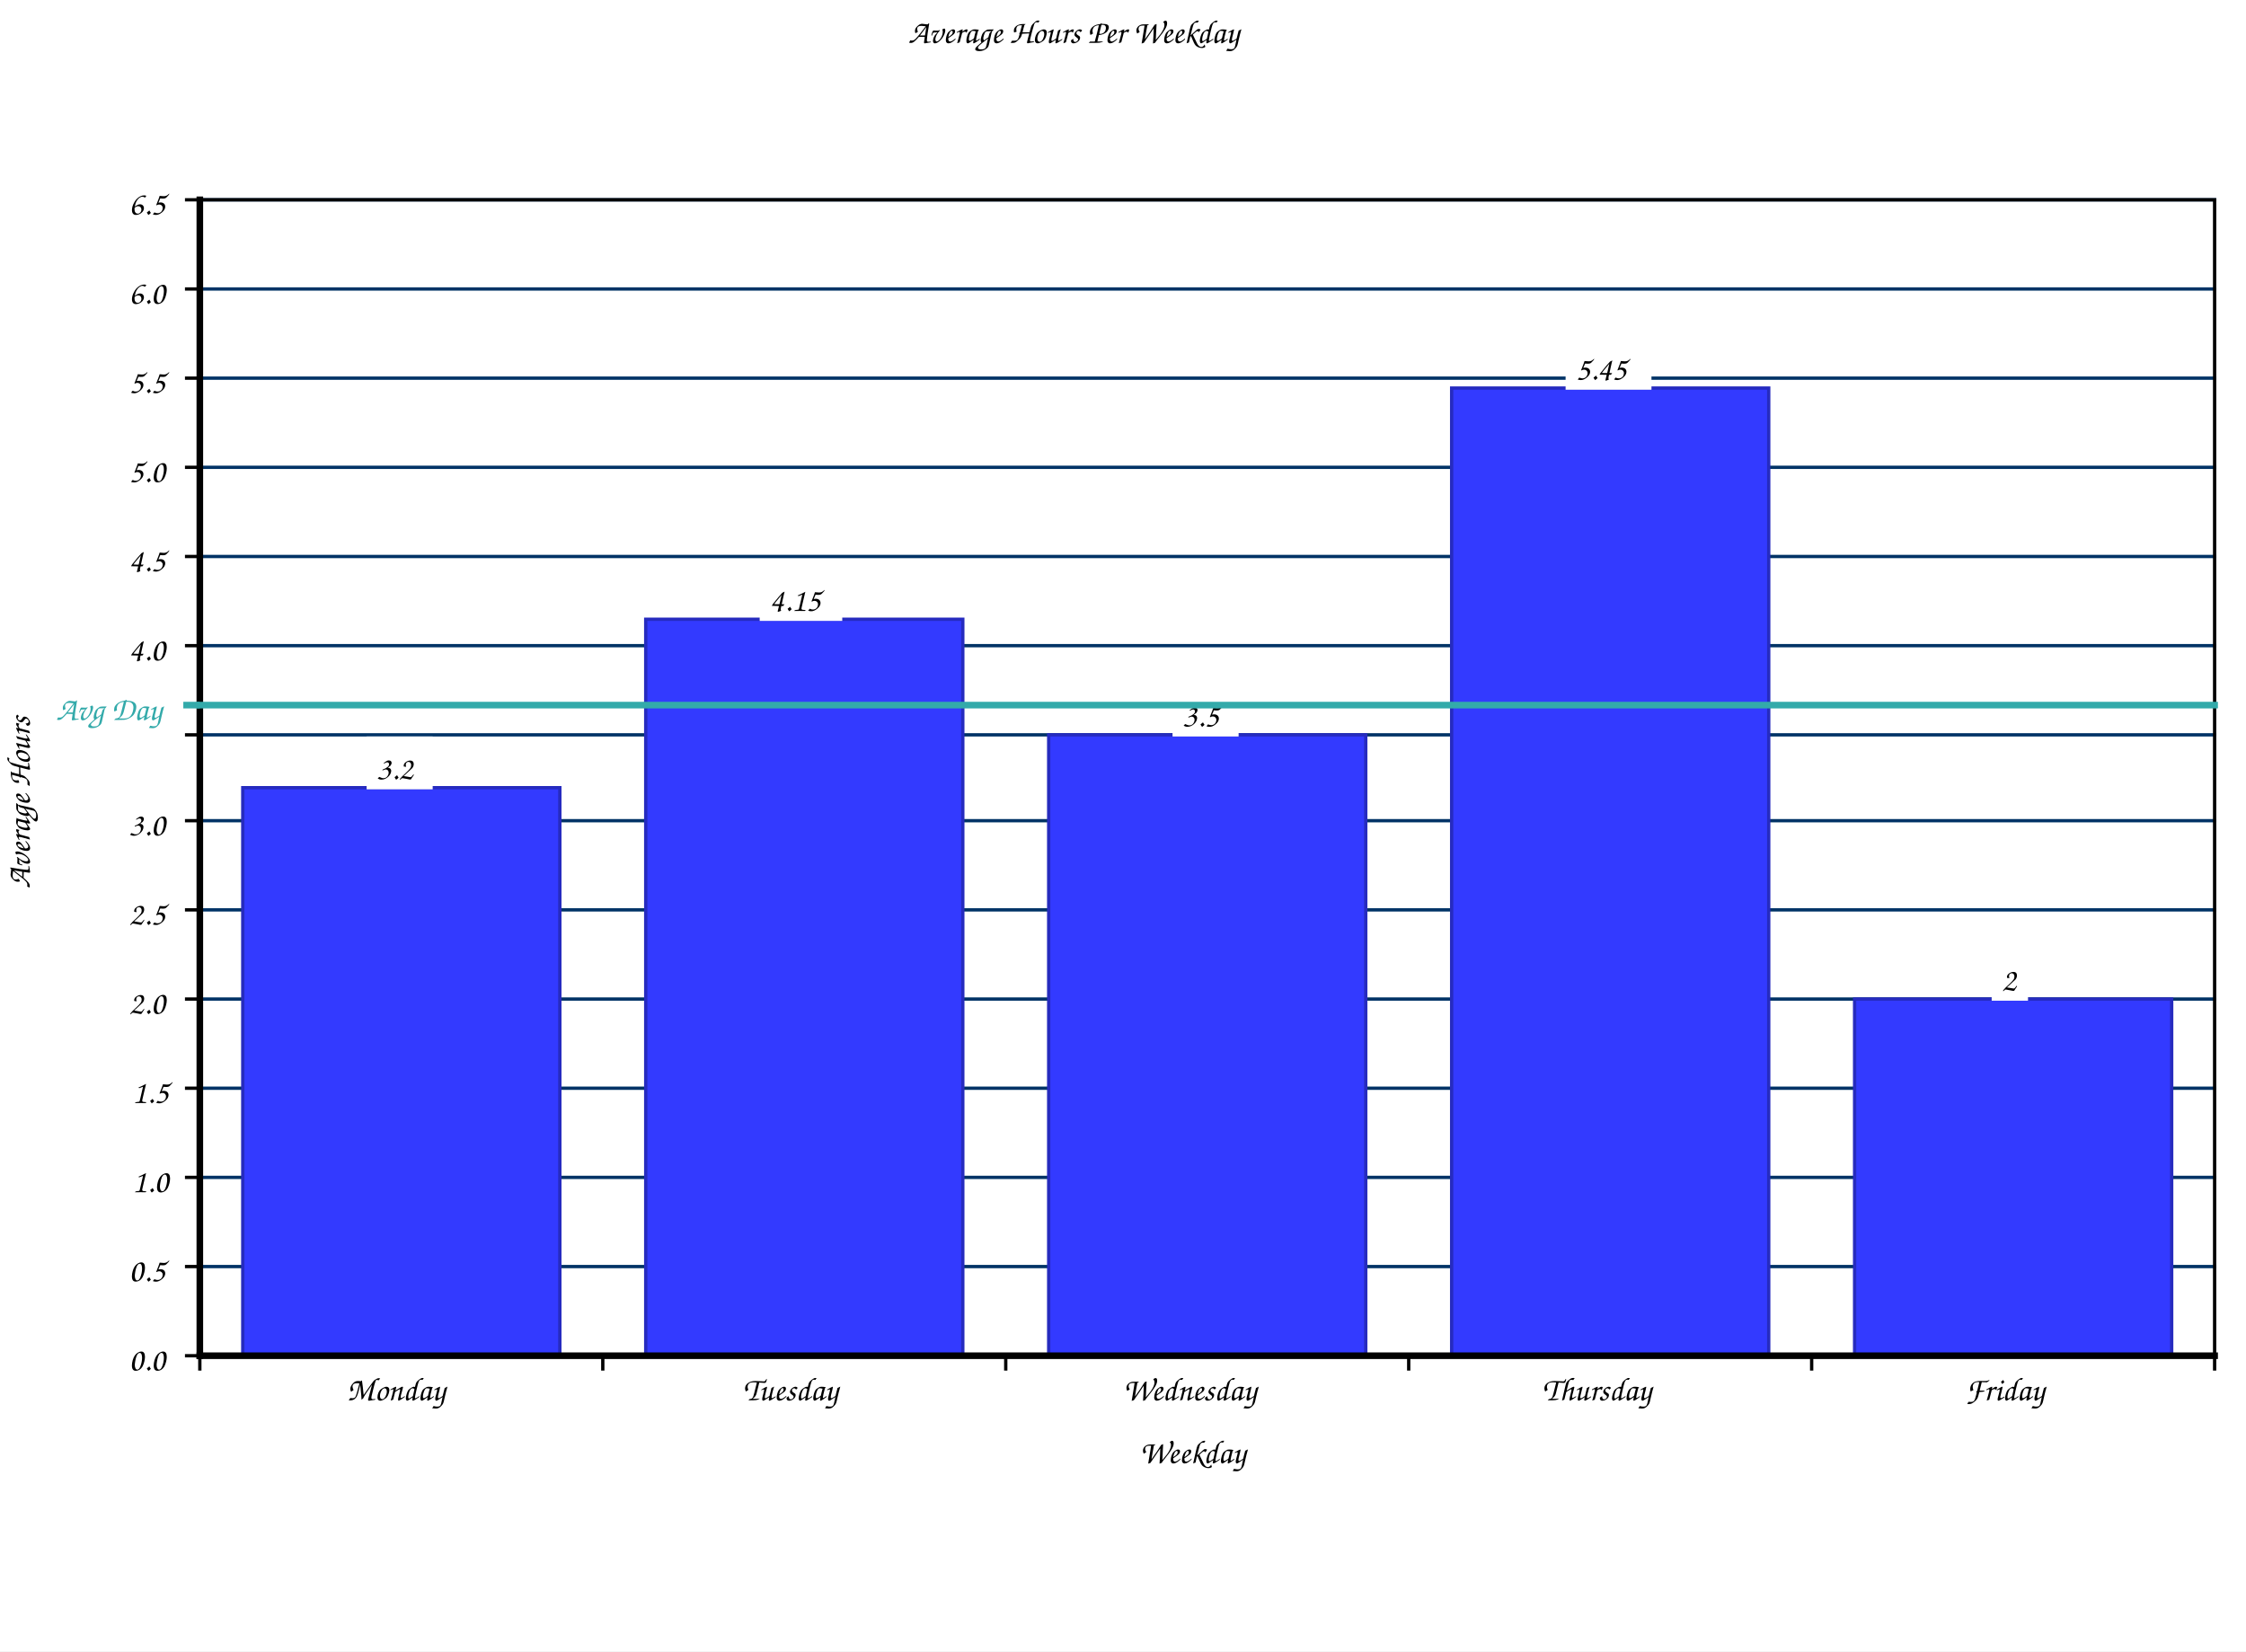
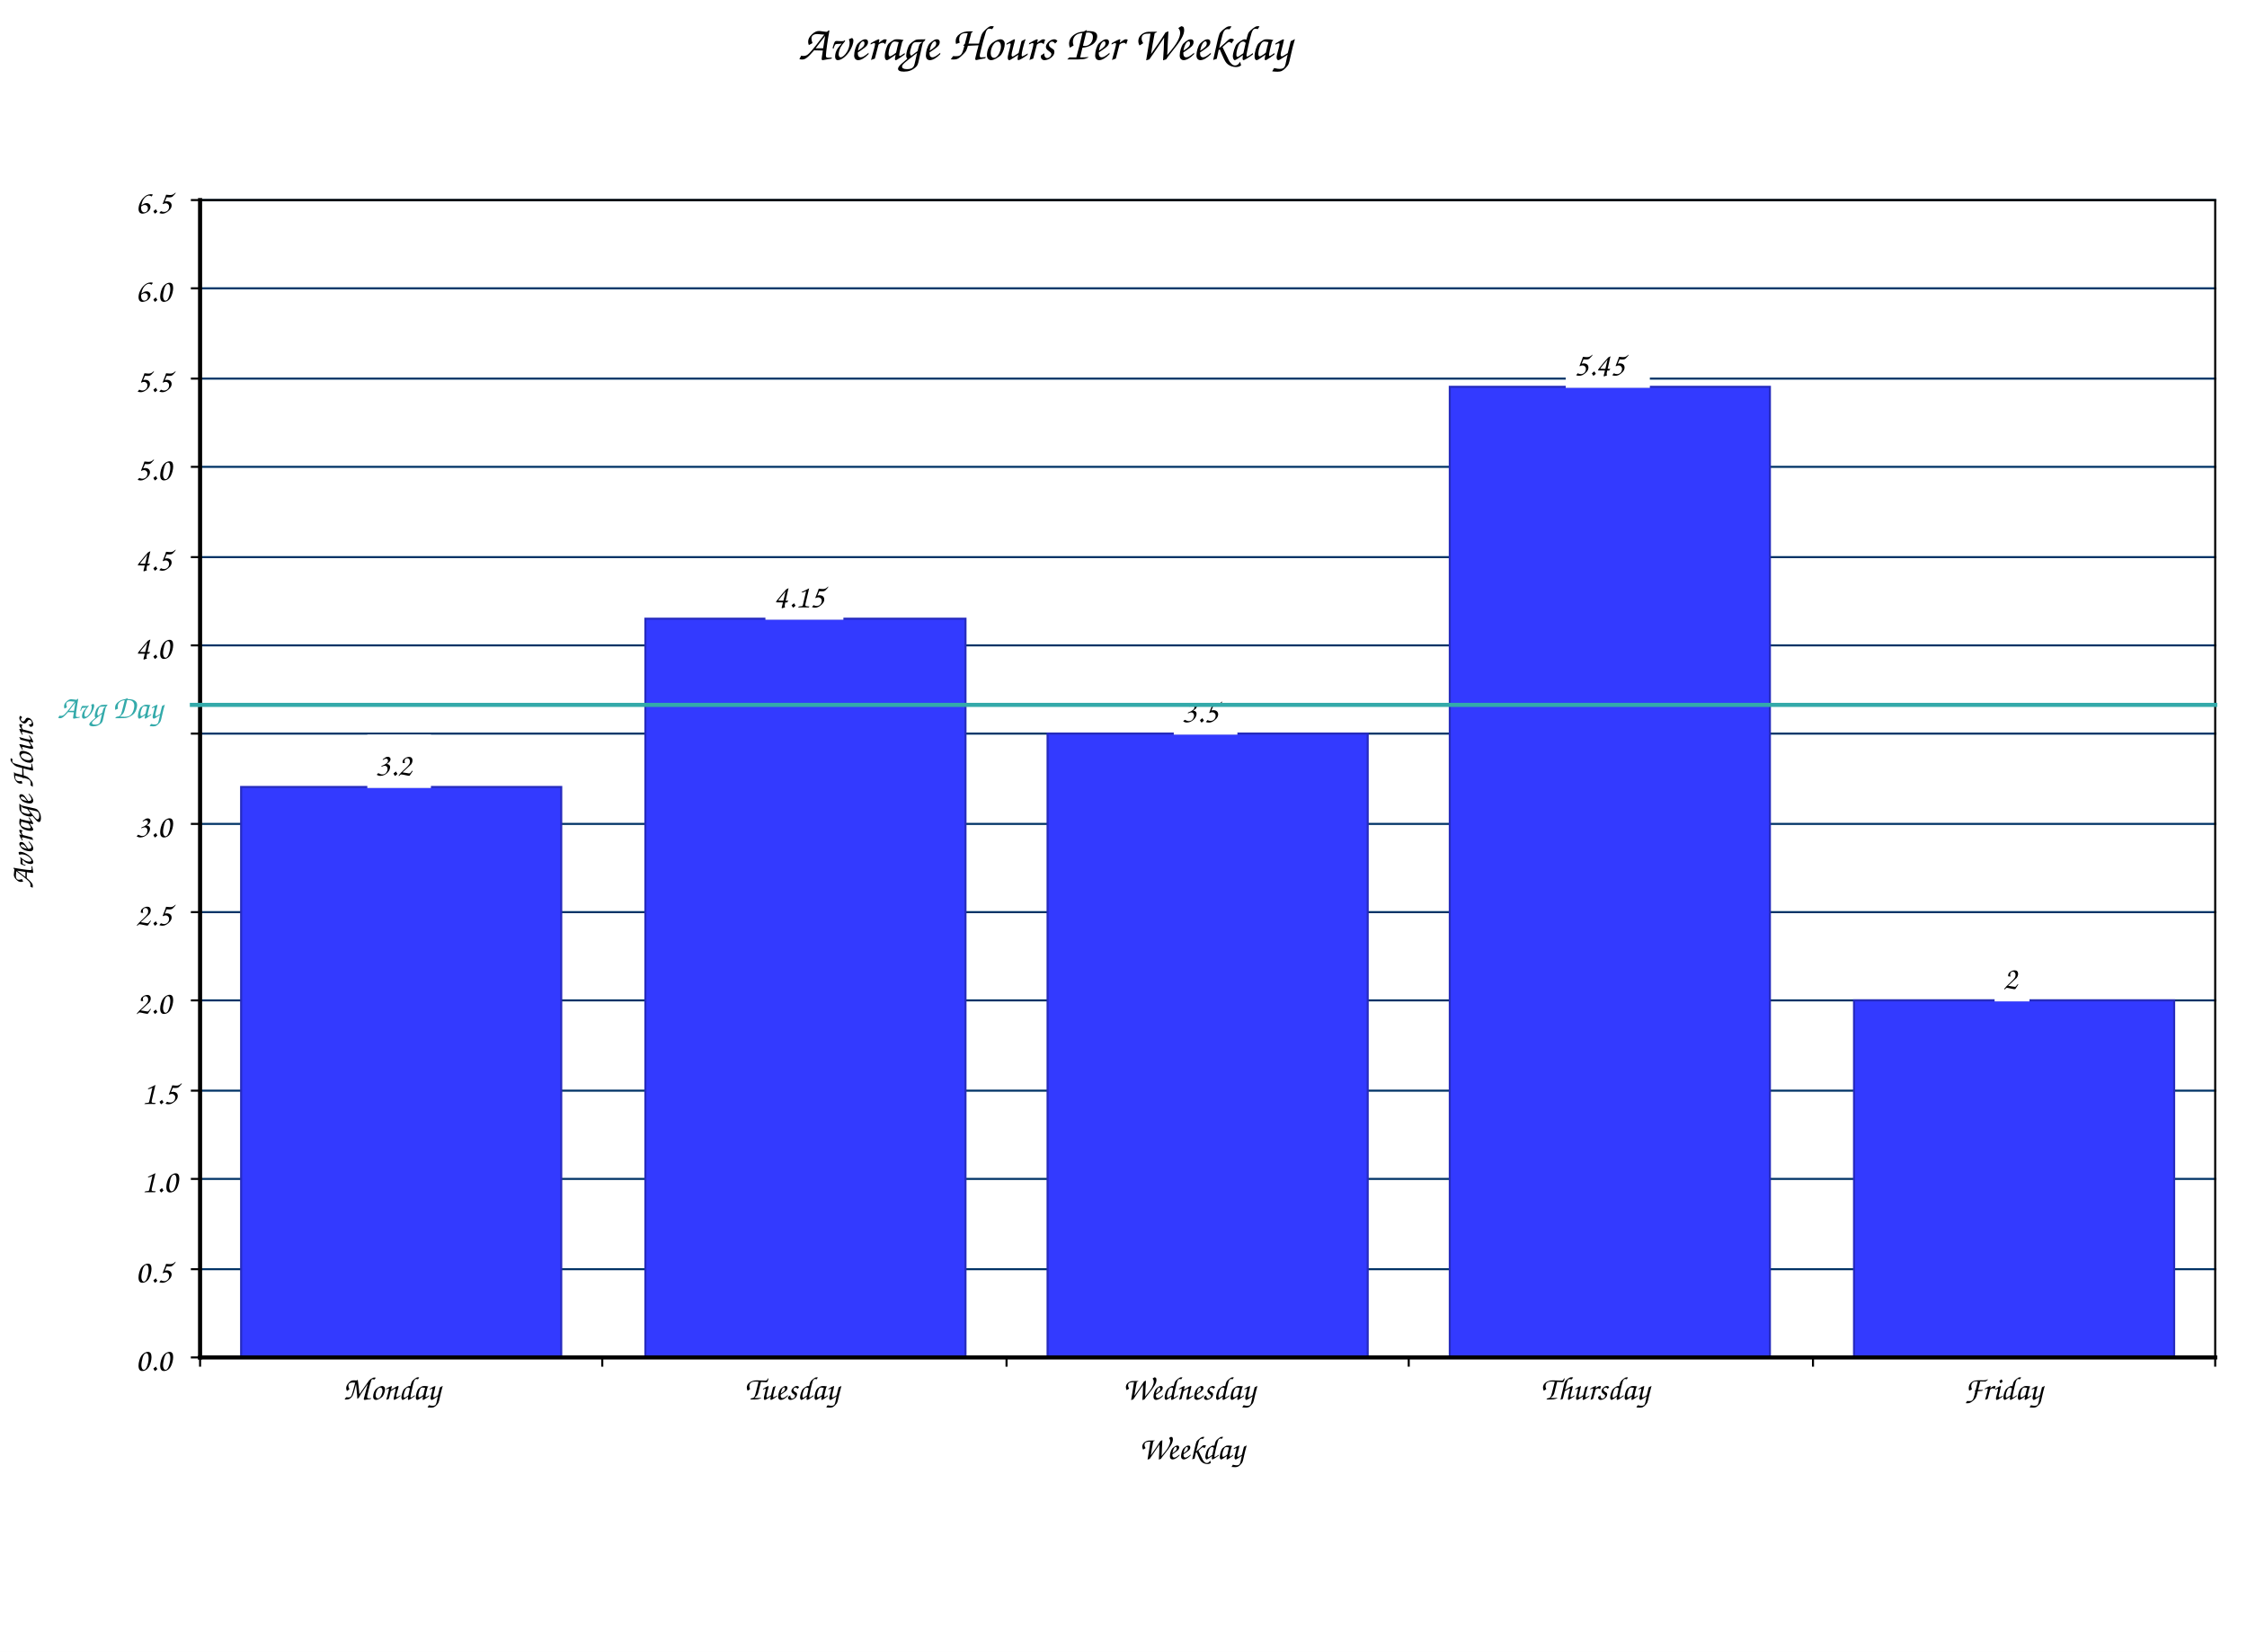
- <svg xmlns="http://www.w3.org/2000/svg" xmlns:xlink="http://www.w3.org/1999/xlink" viewBox="0 0 680 500" xml:space="preserve">
+ <svg xmlns="http://www.w3.org/2000/svg" xmlns:xlink="http://www.w3.org/1999/xlink" viewBox="0 0 1095 805" xml:space="preserve">
  <g font-family="Arial" font-size="11px" fill="none" fill-rule="evenodd" stroke-linecap="square">
-     <rect id="b1" x="0" y="0" width="680" height="500" />
+     <rect id="b1" x="0" y="0" width="1095" height="805" />
    <use xlink:href="#b1" fill="#ffffff" />
-     <rect id="b2" x="61" y="61" width="609" height="349" />
+     <rect id="b2" x="98" y="98" width="981" height="563" />
    <use xlink:href="#b2" fill="#ffffff" />
-     <line id="b3" x1="60.5" y1="410.5" x2="670.5" y2="410.5" />
+     <line id="b3" x1="97.5" y1="661.5" x2="1079.5" y2="661.5" />
    <use xlink:href="#b3" stroke="#003366" />
-     <line id="b4" x1="60.5" y1="383.5" x2="670.5" y2="383.5" />
+     <line id="b4" x1="97.5" y1="618.5" x2="1079.5" y2="618.5" />
    <use xlink:href="#b4" stroke="#003366" />
-     <line id="b5" x1="60.5" y1="356.5" x2="670.5" y2="356.5" />
+     <line id="b5" x1="97.5" y1="574.5" x2="1079.5" y2="574.5" />
    <use xlink:href="#b5" stroke="#003366" />
-     <line id="b6" x1="60.5" y1="329.5" x2="670.5" y2="329.5" />
+     <line id="b6" x1="97.5" y1="531.5" x2="1079.5" y2="531.5" />
    <use xlink:href="#b6" stroke="#003366" />
-     <line id="b7" x1="60.5" y1="302.5" x2="670.5" y2="302.5" />
+     <line id="b7" x1="97.5" y1="487.5" x2="1079.5" y2="487.5" />
    <use xlink:href="#b7" stroke="#003366" />
-     <line id="b8" x1="60.5" y1="275.5" x2="670.5" y2="275.5" />
+     <line id="b8" x1="97.5" y1="444.5" x2="1079.5" y2="444.5" />
    <use xlink:href="#b8" stroke="#003366" />
-     <line id="b9" x1="60.5" y1="248.5" x2="670.5" y2="248.5" />
+     <line id="b9" x1="97.5" y1="401.5" x2="1079.5" y2="401.5" />
    <use xlink:href="#b9" stroke="#003366" />
-     <line id="b10" x1="60.5" y1="222.5" x2="670.5" y2="222.5" />
+     <line id="b10" x1="97.5" y1="357.5" x2="1079.5" y2="357.5" />
    <use xlink:href="#b10" stroke="#003366" />
-     <line id="b11" x1="60.5" y1="195.5" x2="670.5" y2="195.5" />
+     <line id="b11" x1="97.5" y1="314.5" x2="1079.5" y2="314.5" />
    <use xlink:href="#b11" stroke="#003366" />
-     <line id="b12" x1="60.5" y1="168.5" x2="670.5" y2="168.5" />
+     <line id="b12" x1="97.5" y1="271.5" x2="1079.5" y2="271.5" />
    <use xlink:href="#b12" stroke="#003366" />
-     <line id="b13" x1="60.5" y1="141.5" x2="670.5" y2="141.5" />
+     <line id="b13" x1="97.5" y1="227.5" x2="1079.5" y2="227.5" />
    <use xlink:href="#b13" stroke="#003366" />
-     <line id="b14" x1="60.5" y1="114.5" x2="670.5" y2="114.5" />
+     <line id="b14" x1="97.5" y1="184.5" x2="1079.5" y2="184.5" />
    <use xlink:href="#b14" stroke="#003366" />
-     <line id="b15" x1="60.5" y1="87.5" x2="670.5" y2="87.5" />
+     <line id="b15" x1="97.5" y1="140.5" x2="1079.5" y2="140.5" />
    <use xlink:href="#b15" stroke="#003366" />
-     <line id="b16" x1="60.5" y1="60.5" x2="670.5" y2="60.5" />
+     <line id="b16" x1="97.5" y1="97.5" x2="1079.5" y2="97.5" />
    <use xlink:href="#b16" stroke="#003366" />
-     <rect id="b17" x="73.5" y="238.5" width="96" height="172" />
+     <rect id="b17" x="117.5" y="383.5" width="156" height="278" />
    <use xlink:href="#b17" fill="#333aff" stroke="#262bbf" />
-     <rect id="b18" x="195.5" y="187.5" width="96" height="223" />
+     <rect id="b18" x="314.5" y="301.5" width="156" height="360" />
    <use xlink:href="#b18" fill="#333aff" stroke="#262bbf" />
-     <rect id="b19" x="317.5" y="222.5" width="96" height="188" />
+     <rect id="b19" x="510.5" y="357.5" width="156" height="304" />
    <use xlink:href="#b19" fill="#333aff" stroke="#262bbf" />
-     <rect id="b20" x="439.5" y="117.5" width="96" height="293" />
+     <rect id="b20" x="706.5" y="188.5" width="156" height="473" />
    <use xlink:href="#b20" fill="#333aff" stroke="#262bbf" />
-     <rect id="b21" x="561.5" y="302.5" width="96" height="108" />
+     <rect id="b21" x="903.5" y="487.5" width="156" height="174" />
    <use xlink:href="#b21" fill="#333aff" stroke="#262bbf" />
-     <rect id="b22" x="111" y="223" width="20" height="16" />
+     <rect id="b22" x="179" y="358" width="31" height="26" />
    <use xlink:href="#b22" fill="#ffffff" />
-     <text id="b23" style="font-family:'Comic Sans MS';font-size:10px;" x="114" y="236">3.2</text>
+     <text id="b23" style="font-family:'Comic Sans MS';font-size:16px;" x="183" y="378">3.2</text>
    <use xlink:href="#b23" fill="#000000" />
-     <rect id="b24" x="230" y="172" width="25" height="16" />
+     <rect id="b24" x="373" y="276" width="38" height="26" />
    <use xlink:href="#b24" fill="#ffffff" />
-     <text id="b25" style="font-family:'Comic Sans MS';font-size:10px;" x="233" y="185">4.15</text>
+     <text id="b25" style="font-family:'Comic Sans MS';font-size:16px;" x="377" y="296">4.15</text>
    <use xlink:href="#b25" fill="#000000" />
-     <rect id="b26" x="355" y="207" width="20" height="16" />
+     <rect id="b26" x="572" y="332" width="31" height="26" />
    <use xlink:href="#b26" fill="#ffffff" />
-     <text id="b27" style="font-family:'Comic Sans MS';font-size:10px;" x="358" y="220">3.5</text>
+     <text id="b27" style="font-family:'Comic Sans MS';font-size:16px;" x="576" y="352">3.5</text>
    <use xlink:href="#b27" fill="#000000" />
-     <rect id="b28" x="474" y="102" width="26" height="16" />
+     <rect id="b28" x="763" y="163" width="41" height="26" />
    <use xlink:href="#b28" fill="#ffffff" />
-     <text id="b29" style="font-family:'Comic Sans MS';font-size:10px;" x="477" y="115">5.45</text>
+     <text id="b29" style="font-family:'Comic Sans MS';font-size:16px;" x="767" y="183">5.45</text>
    <use xlink:href="#b29" fill="#000000" />
-     <rect id="b30" x="603" y="287" width="11" height="16" />
+     <rect id="b30" x="972" y="462" width="17" height="26" />
    <use xlink:href="#b30" fill="#ffffff" />
-     <text id="b31" style="font-family:'Comic Sans MS';font-size:10px;" x="606" y="300">2</text>
+     <text id="b31" style="font-family:'Comic Sans MS';font-size:16px;" x="976" y="482">2</text>
    <use xlink:href="#b31" fill="#000000" />
-     <rect id="b32" x="60.5" y="60.5" width="610" height="350" />
+     <rect id="b32" x="97.5" y="97.5" width="982" height="564" />
    <use xlink:href="#b32" stroke="#000000" />
-     <line id="b33" x1="60.5" y1="410.5" x2="60.5" y2="60.5" stroke-width="2" />
+     <line id="b33" x1="97.5" y1="661.5" x2="97.5" y2="97.5" stroke-width="2" />
    <use xlink:href="#b33" stroke="#000000" />
-     <line id="b34" x1="56.5" y1="410.5" x2="59.5" y2="410.5" />
+     <line id="b34" x1="93.5" y1="661.5" x2="96.5" y2="661.5" />
    <use xlink:href="#b34" stroke="#000000" />
-     <line id="b35" x1="56.5" y1="383.5" x2="59.5" y2="383.5" />
+     <line id="b35" x1="93.5" y1="618.5" x2="96.5" y2="618.5" />
    <use xlink:href="#b35" stroke="#000000" />
-     <line id="b36" x1="56.5" y1="356.5" x2="59.5" y2="356.5" />
+     <line id="b36" x1="93.5" y1="574.5" x2="96.5" y2="574.5" />
    <use xlink:href="#b36" stroke="#000000" />
-     <line id="b37" x1="56.5" y1="329.5" x2="59.5" y2="329.5" />
+     <line id="b37" x1="93.5" y1="531.5" x2="96.5" y2="531.5" />
    <use xlink:href="#b37" stroke="#000000" />
-     <line id="b38" x1="56.5" y1="302.5" x2="59.5" y2="302.5" />
+     <line id="b38" x1="93.5" y1="487.5" x2="96.5" y2="487.5" />
    <use xlink:href="#b38" stroke="#000000" />
-     <line id="b39" x1="56.5" y1="275.5" x2="59.5" y2="275.5" />
+     <line id="b39" x1="93.5" y1="444.5" x2="96.5" y2="444.5" />
    <use xlink:href="#b39" stroke="#000000" />
-     <line id="b40" x1="56.5" y1="248.5" x2="59.5" y2="248.5" />
+     <line id="b40" x1="93.5" y1="401.5" x2="96.5" y2="401.5" />
    <use xlink:href="#b40" stroke="#000000" />
-     <line id="b41" x1="56.5" y1="222.5" x2="59.5" y2="222.5" />
+     <line id="b41" x1="93.5" y1="357.5" x2="96.5" y2="357.5" />
    <use xlink:href="#b41" stroke="#000000" />
-     <line id="b42" x1="56.5" y1="195.5" x2="59.5" y2="195.5" />
+     <line id="b42" x1="93.5" y1="314.5" x2="96.5" y2="314.5" />
    <use xlink:href="#b42" stroke="#000000" />
-     <line id="b43" x1="56.5" y1="168.5" x2="59.5" y2="168.5" />
+     <line id="b43" x1="93.5" y1="271.5" x2="96.5" y2="271.5" />
    <use xlink:href="#b43" stroke="#000000" />
-     <line id="b44" x1="56.5" y1="141.5" x2="59.5" y2="141.5" />
+     <line id="b44" x1="93.5" y1="227.5" x2="96.5" y2="227.5" />
    <use xlink:href="#b44" stroke="#000000" />
-     <line id="b45" x1="56.5" y1="114.5" x2="59.5" y2="114.5" />
+     <line id="b45" x1="93.5" y1="184.5" x2="96.5" y2="184.5" />
    <use xlink:href="#b45" stroke="#000000" />
-     <line id="b46" x1="56.5" y1="87.5" x2="59.5" y2="87.5" />
+     <line id="b46" x1="93.5" y1="140.5" x2="96.5" y2="140.5" />
    <use xlink:href="#b46" stroke="#000000" />
-     <line id="b47" x1="56.5" y1="60.5" x2="59.5" y2="60.5" />
+     <line id="b47" x1="93.5" y1="97.5" x2="96.5" y2="97.5" />
    <use xlink:href="#b47" stroke="#000000" />
-     <text id="b48" style="font-family:'Comic Sans MS';font-size:10px;" x="39" y="415">0.0</text>
+     <text id="b48" style="font-family:'Comic Sans MS';font-size:16px;" x="66" y="668">0.0</text>
    <use xlink:href="#b48" fill="#000000" />
-     <text id="b49" style="font-family:'Comic Sans MS';font-size:10px;" x="39" y="388">0.5</text>
+     <text id="b49" style="font-family:'Comic Sans MS';font-size:16px;" x="66" y="625">0.5</text>
    <use xlink:href="#b49" fill="#000000" />
-     <text id="b50" style="font-family:'Comic Sans MS';font-size:10px;" x="40" y="361">1.0</text>
+     <text id="b50" style="font-family:'Comic Sans MS';font-size:16px;" x="69" y="581">1.0</text>
    <use xlink:href="#b50" fill="#000000" />
-     <text id="b51" style="font-family:'Comic Sans MS';font-size:10px;" x="40" y="334">1.5</text>
+     <text id="b51" style="font-family:'Comic Sans MS';font-size:16px;" x="69" y="538">1.5</text>
    <use xlink:href="#b51" fill="#000000" />
-     <text id="b52" style="font-family:'Comic Sans MS';font-size:10px;" x="39" y="307">2.0</text>
+     <text id="b52" style="font-family:'Comic Sans MS';font-size:16px;" x="66" y="494">2.0</text>
    <use xlink:href="#b52" fill="#000000" />
-     <text id="b53" style="font-family:'Comic Sans MS';font-size:10px;" x="39" y="280">2.5</text>
+     <text id="b53" style="font-family:'Comic Sans MS';font-size:16px;" x="66" y="451">2.5</text>
    <use xlink:href="#b53" fill="#000000" />
-     <text id="b54" style="font-family:'Comic Sans MS';font-size:10px;" x="39" y="253">3.0</text>
+     <text id="b54" style="font-family:'Comic Sans MS';font-size:16px;" x="66" y="408">3.0</text>
    <use xlink:href="#b54" fill="#000000" />
-     <text id="b55" style="font-family:'Comic Sans MS';font-size:10px;" x="39" y="200">4.0</text>
+     <text id="b55" style="font-family:'Comic Sans MS';font-size:16px;" x="66" y="321">4.0</text>
    <use xlink:href="#b55" fill="#000000" />
-     <text id="b56" style="font-family:'Comic Sans MS';font-size:10px;" x="39" y="173">4.5</text>
+     <text id="b56" style="font-family:'Comic Sans MS';font-size:16px;" x="66" y="278">4.5</text>
    <use xlink:href="#b56" fill="#000000" />
-     <text id="b57" style="font-family:'Comic Sans MS';font-size:10px;" x="39" y="146">5.0</text>
+     <text id="b57" style="font-family:'Comic Sans MS';font-size:16px;" x="66" y="234">5.0</text>
    <use xlink:href="#b57" fill="#000000" />
-     <text id="b58" style="font-family:'Comic Sans MS';font-size:10px;" x="39" y="119">5.5</text>
+     <text id="b58" style="font-family:'Comic Sans MS';font-size:16px;" x="66" y="191">5.5</text>
    <use xlink:href="#b58" fill="#000000" />
-     <text id="b59" style="font-family:'Comic Sans MS';font-size:10px;" x="39" y="92">6.0</text>
+     <text id="b59" style="font-family:'Comic Sans MS';font-size:16px;" x="66" y="147">6.0</text>
    <use xlink:href="#b59" fill="#000000" />
-     <text id="b60" style="font-family:'Comic Sans MS';font-size:10px;" x="39" y="65">6.5</text>
+     <text id="b60" style="font-family:'Comic Sans MS';font-size:16px;" x="66" y="104">6.5</text>
    <use xlink:href="#b60" fill="#000000" />
-     <line id="b61" x1="56.5" y1="213.5" x2="59.5" y2="213.5" stroke-width="2" />
+     <line id="b61" x1="93.5" y1="343.5" x2="96.5" y2="343.5" stroke-width="2" />
    <use xlink:href="#b61" stroke="#33aaaa" />
-     <text id="b62" style="font-family:'Comic Sans MS';font-size:10px;" x="17" y="218">Avg Day</text>
+     <text id="b62" style="font-family:'Comic Sans MS';font-size:16px;" x="28" y="350">Avg Day</text>
    <use xlink:href="#b62" fill="#33aaaa" />
    <defs>
-       <symbol id="g63" viewBox="0 0 78 15" preserveAspectRatio="none">
+       <symbol id="g63" viewBox="0 0 118 23" preserveAspectRatio="none">
        <g font-family="Arial" font-size="11px" fill="none" fill-rule="evenodd" stroke-linecap="square">
-           <text id="b64" style="font-family:'Comic Sans MS';font-size:10px;" x="5" y="12">Average Hours</text>
+           <text id="b64" style="font-family:'Comic Sans MS';font-size:16px;" x="5" y="18">Average Hours</text>
          <use xlink:href="#b64" fill="#000000" />
        </g>
      </symbol>
    </defs>
-     <use x="-3" y="274" width="78" height="15" xlink:href="#g63" transform="rotate(-90,-3,274)" />
-     <line id="b65" x1="60.5" y1="410.5" x2="670.5" y2="410.5" stroke-width="2" />
+     <use x="-2" y="438" width="118" height="23" xlink:href="#g63" transform="rotate(-90,-2,438)" />
+     <line id="b65" x1="97.5" y1="661.5" x2="1079.5" y2="661.5" stroke-width="2" />
    <use xlink:href="#b65" stroke="#000000" />
-     <line id="b66" x1="60.5" y1="414.5" x2="60.5" y2="411.5" />
+     <line id="b66" x1="97.5" y1="665.5" x2="97.5" y2="662.5" />
    <use xlink:href="#b66" stroke="#000000" />
-     <line id="b67" x1="182.5" y1="414.5" x2="182.5" y2="411.5" />
+     <line id="b67" x1="293.5" y1="665.5" x2="293.5" y2="662.5" />
    <use xlink:href="#b67" stroke="#000000" />
-     <line id="b68" x1="304.5" y1="414.5" x2="304.5" y2="411.5" />
+     <line id="b68" x1="490.5" y1="665.5" x2="490.5" y2="662.5" />
    <use xlink:href="#b68" stroke="#000000" />
-     <line id="b69" x1="426.5" y1="414.5" x2="426.5" y2="411.5" />
+     <line id="b69" x1="686.5" y1="665.5" x2="686.5" y2="662.5" />
    <use xlink:href="#b69" stroke="#000000" />
-     <line id="b70" x1="548.5" y1="414.5" x2="548.5" y2="411.5" />
+     <line id="b70" x1="883.5" y1="665.5" x2="883.5" y2="662.5" />
    <use xlink:href="#b70" stroke="#000000" />
-     <line id="b71" x1="670.5" y1="414.5" x2="670.5" y2="411.5" />
+     <line id="b71" x1="1079.5" y1="665.5" x2="1079.5" y2="662.5" />
    <use xlink:href="#b71" stroke="#000000" />
-     <text id="b72" style="font-family:'Comic Sans MS';font-size:10px;" x="105" y="424">Monday</text>
+     <text id="b72" style="font-family:'Comic Sans MS';font-size:16px;" x="167" y="682">Monday</text>
    <use xlink:href="#b72" fill="#000000" />
-     <text id="b73" style="font-family:'Comic Sans MS';font-size:10px;" x="225" y="424">Tuesday</text>
+     <text id="b73" style="font-family:'Comic Sans MS';font-size:16px;" x="363" y="682">Tuesday</text>
    <use xlink:href="#b73" fill="#000000" />
-     <text id="b74" style="font-family:'Comic Sans MS';font-size:10px;" x="340" y="424">Wednesday</text>
+     <text id="b74" style="font-family:'Comic Sans MS';font-size:16px;" x="547" y="682">Wednesday</text>
    <use xlink:href="#b74" fill="#000000" />
-     <text id="b75" style="font-family:'Comic Sans MS';font-size:10px;" x="467" y="424">Thursday</text>
+     <text id="b75" style="font-family:'Comic Sans MS';font-size:16px;" x="751" y="682">Thursday</text>
    <use xlink:href="#b75" fill="#000000" />
-     <text id="b76" style="font-family:'Comic Sans MS';font-size:10px;" x="595" y="424">Friday</text>
+     <text id="b76" style="font-family:'Comic Sans MS';font-size:16px;" x="957" y="682">Friday</text>
    <use xlink:href="#b76" fill="#000000" />
-     <text id="b77" style="font-family:'Comic Sans MS';font-size:10px;" x="345" y="443">Weekday</text>
+     <text id="b77" style="font-family:'Comic Sans MS';font-size:16px;" x="555" y="711">Weekday</text>
    <use xlink:href="#b77" fill="#000000" />
-     <text id="b78" style="font-family:'Comic Sans MS';font-size:10px;" x="364" y="459"> </text>
+     <text id="b78" style="font-family:'Comic Sans MS';font-size:16px;" x="587" y="737"> </text>
    <use xlink:href="#b78" fill="#000000" />
-     <line id="b79" x1="60.5" y1="213.5" x2="670.5" y2="213.5" stroke-width="2" />
+     <line id="b79" x1="97.5" y1="343.5" x2="1079.5" y2="343.5" stroke-width="2" />
    <use xlink:href="#b79" stroke="#33aaaa" />
-     <text id="b80" style="font-family:'Comic Sans MS';font-size:10px;" x="275" y="13">Average Hours Per Weekday</text>
+     <text id="b80" style="font-family:'Comic Sans MS';font-size:24px;" x="389" y="29">Average Hours Per Weekday</text>
    <use xlink:href="#b80" fill="#000000" />
  </g>
</svg>
